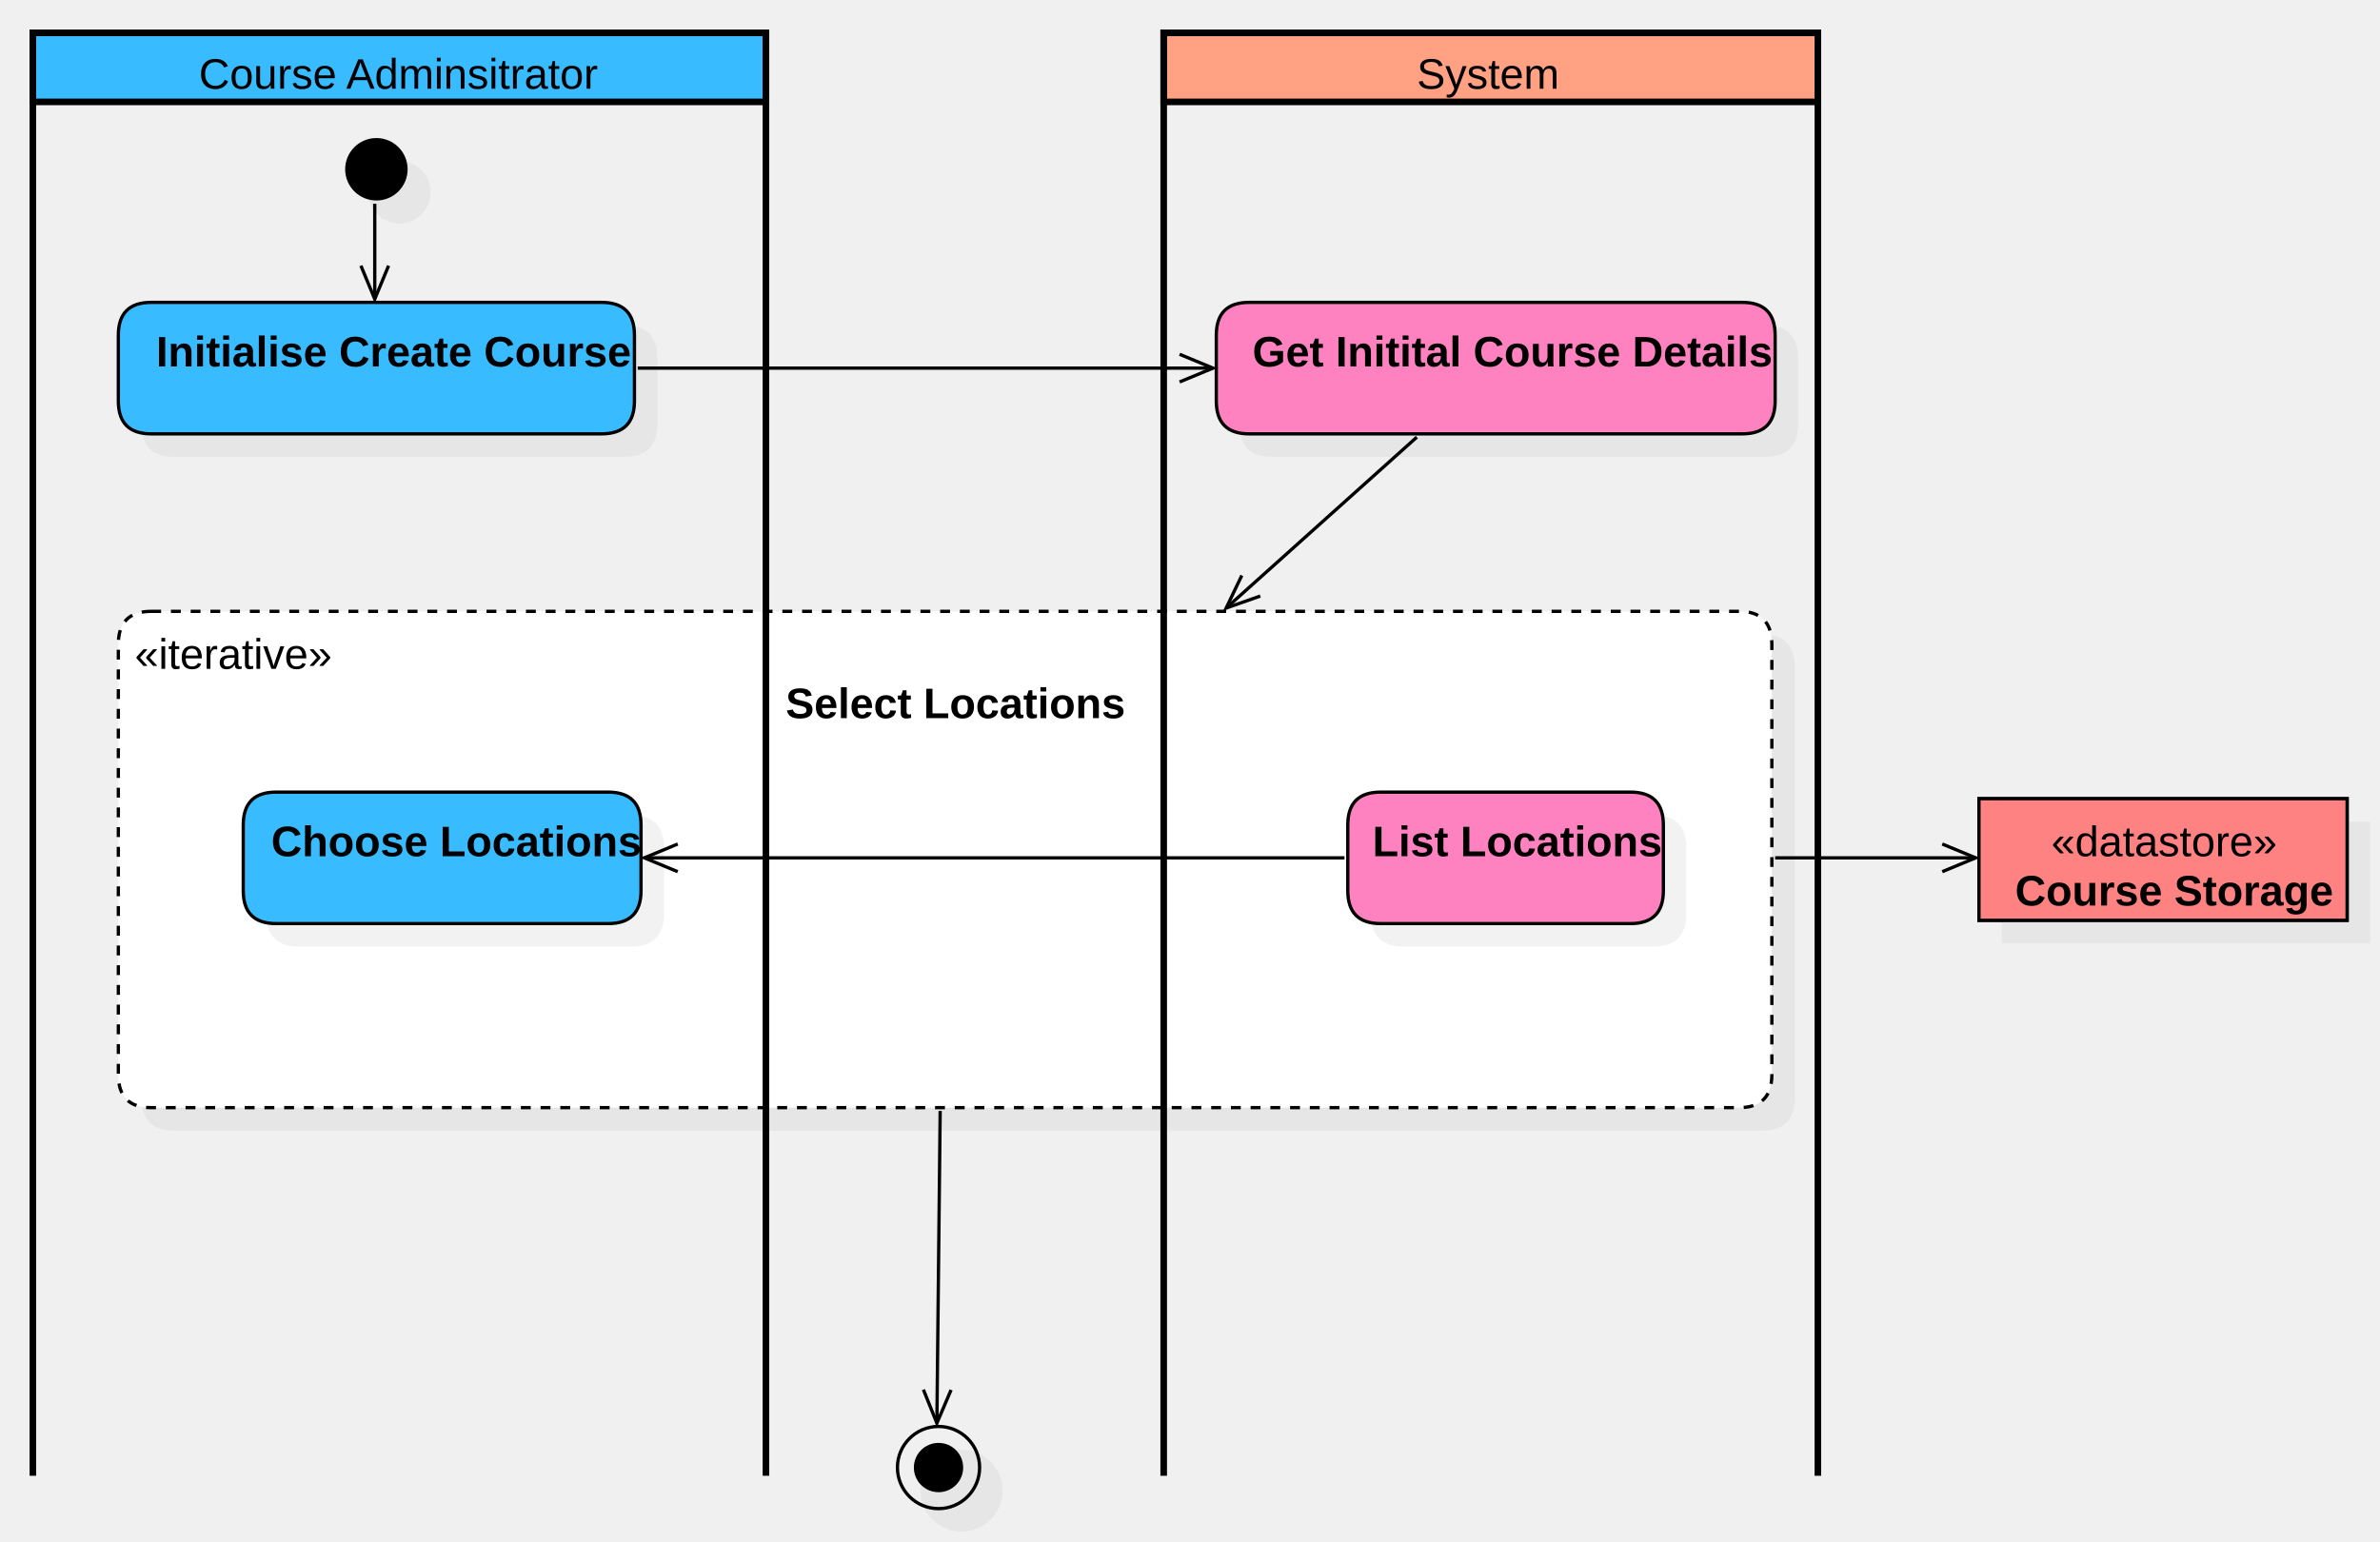
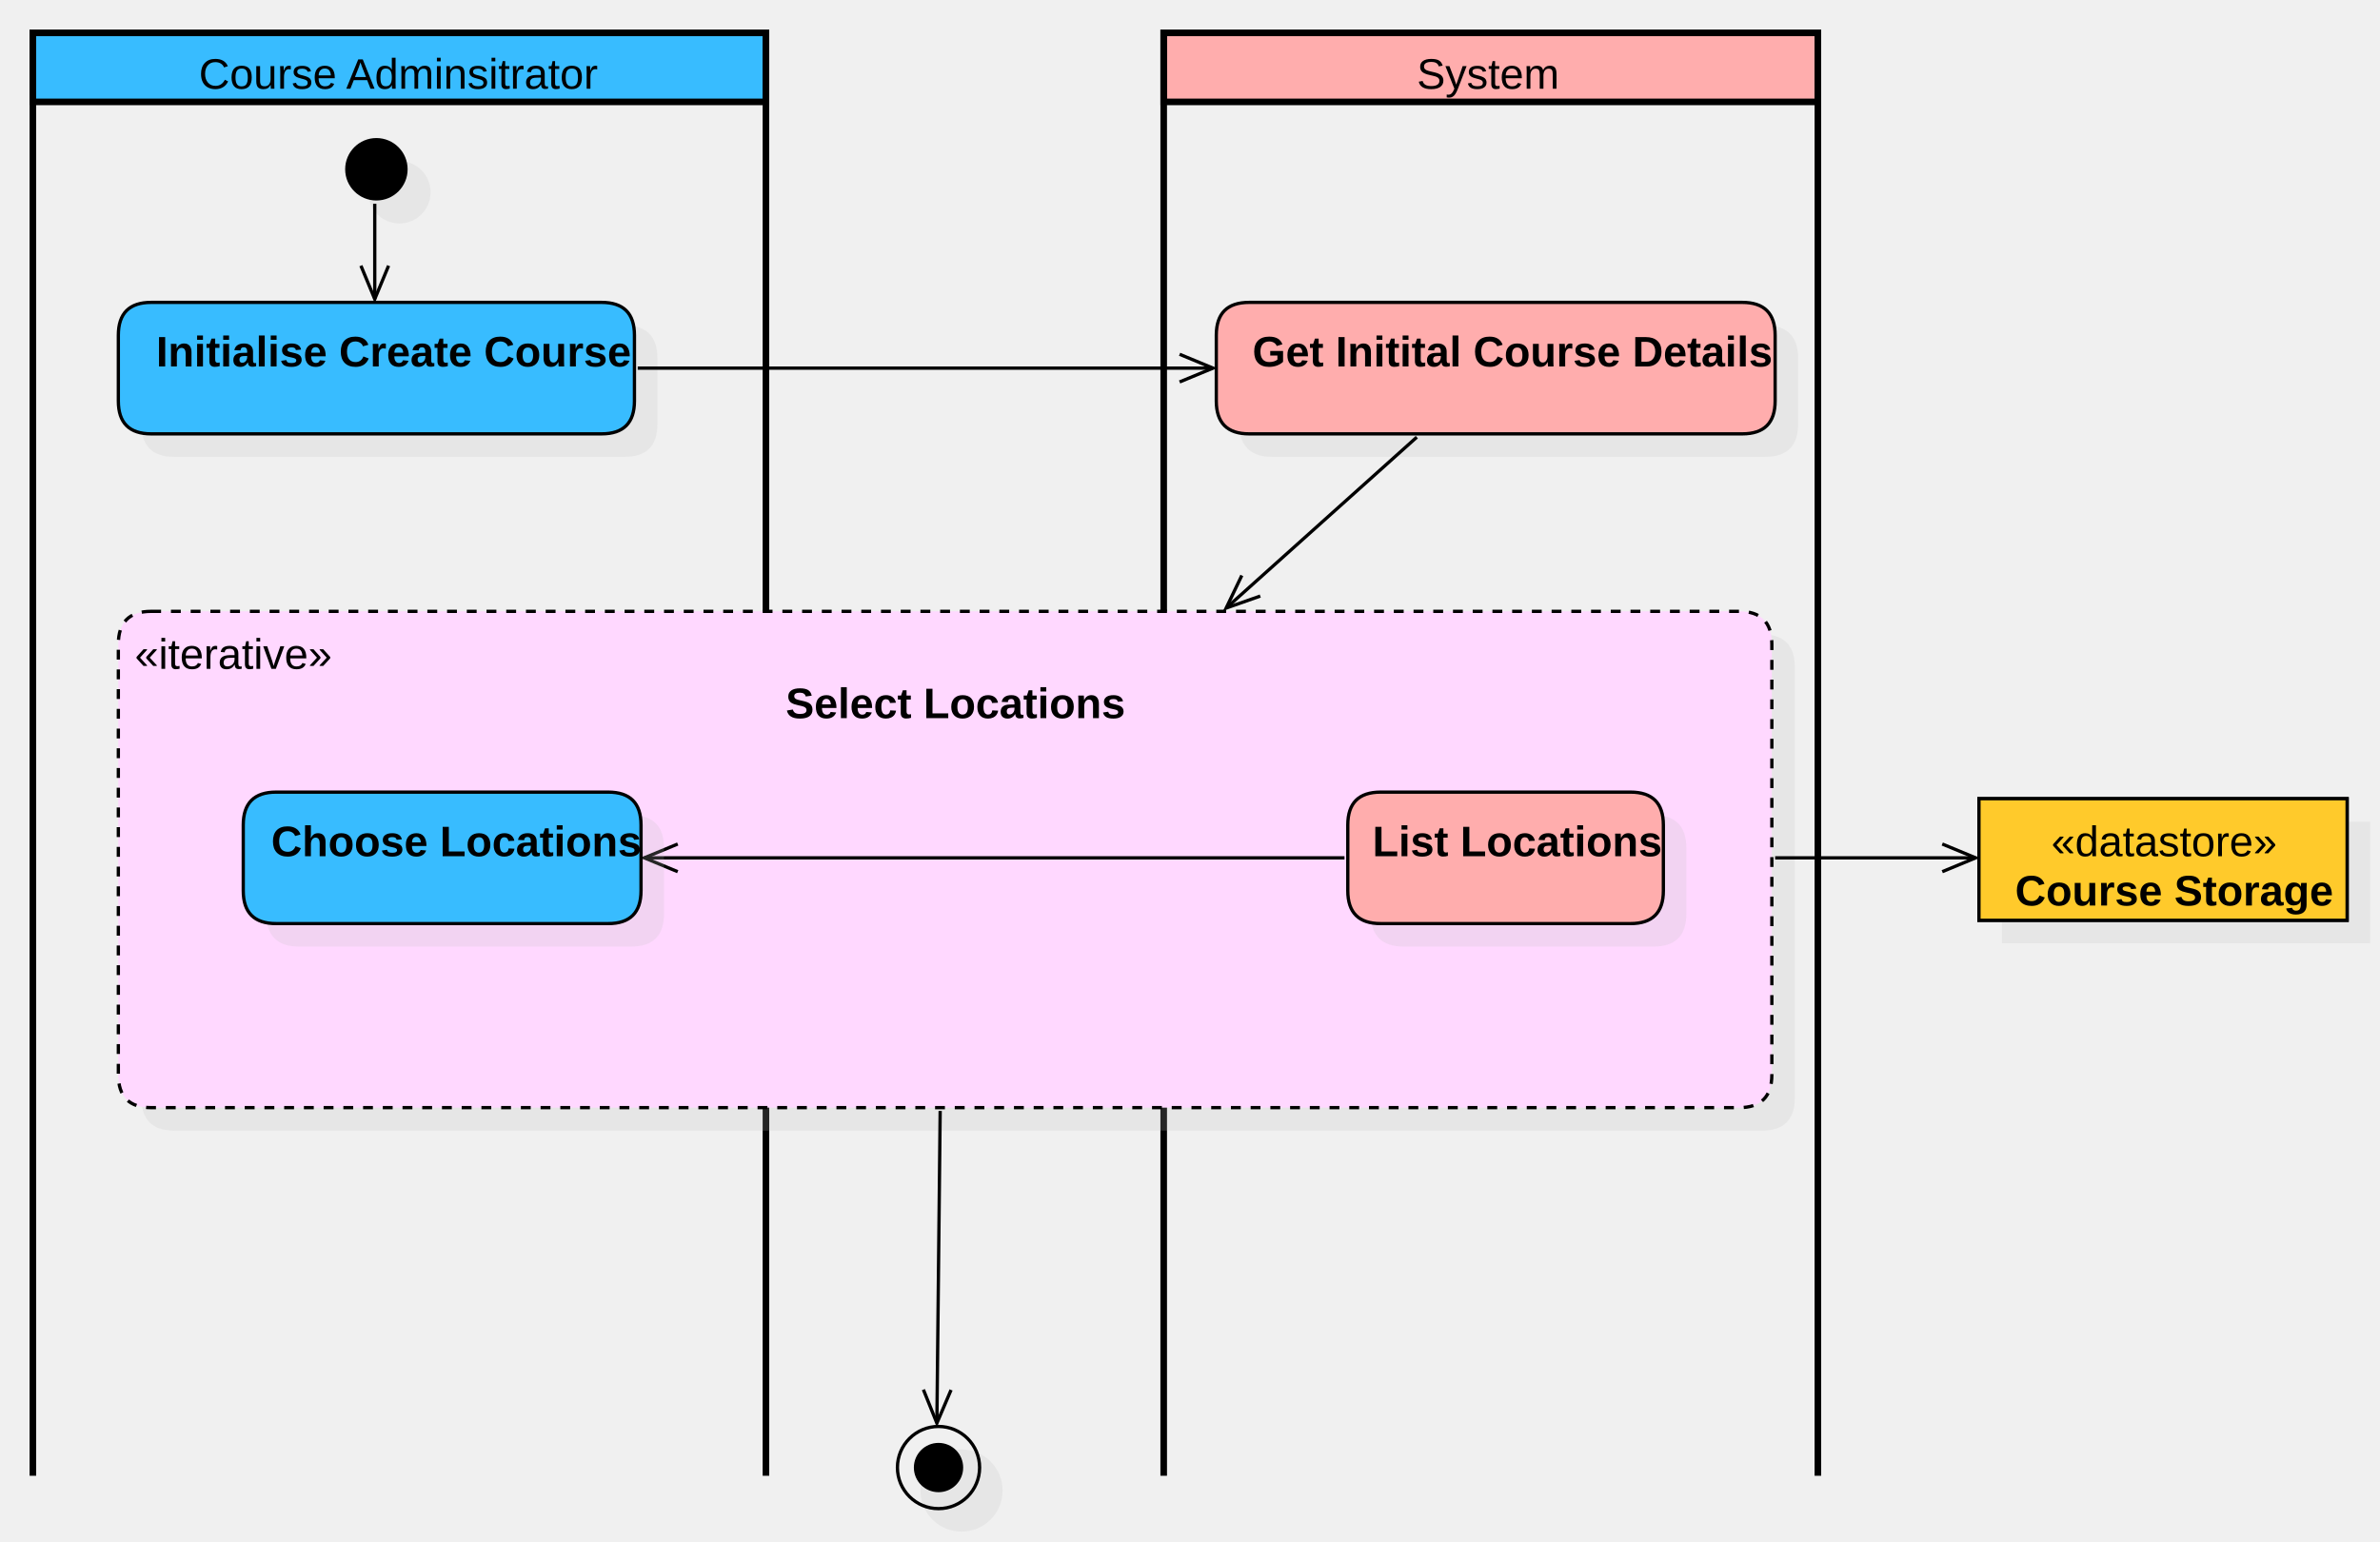
<svg xmlns="http://www.w3.org/2000/svg" version="1.1" width="724" height="469">
  <defs />
  <g>
+     <g transform="translate(-206,-38) scale(1,1)">
+       <rect fill="#ffadad" stroke="none" x="560" y="48" width="199" height="21" />
+     </g>
+     <g transform="translate(-206,-38) scale(1,1)">
+       <path fill="none" stroke="#000000" d="M 560 48 L 759 48 L 759 69 L 560 69 L 560 48 Z Z" stroke-miterlimit="10" stroke-width="2" />
+     </g>
+     <g transform="translate(-206,-38) scale(1,1)">
+       <path fill="none" stroke="#000000" d="M 560 487 L 560 48 L 759 48 L 759 487" stroke-miterlimit="10" stroke-width="2" />
+     </g>
+     <g transform="translate(-206,-38) scale(1,1)">
+       <g>
+         <path fill="none" stroke="none" />
+         <text fill="#000000" stroke="none" font-family="Arial" font-size="13px" font-style="normal" font-weight="normal" text-decoration="none" x="637" y="65">System</text>
+       </g>
+     </g>
+     <g transform="translate(-206,-38) scale(1,1)">
+       <rect fill="#38bcff" stroke="none" x="216" y="48" width="223" height="21" />
+     </g>
+     <g transform="translate(-206,-38) scale(1,1)">
+       <path fill="none" stroke="#000000" d="M 216 48 L 439 48 L 439 69 L 216 69 L 216 48 Z Z" stroke-miterlimit="10" stroke-width="2" />
+     </g>
+     <g transform="translate(-206,-38) scale(1,1)">
+       <path fill="none" stroke="#000000" d="M 216 487 L 216 48 L 439 48 L 439 487" stroke-miterlimit="10" stroke-width="2" />
+     </g>
+     <g transform="translate(-206,-38) scale(1,1)">
+       <g>
+         <path fill="none" stroke="none" />
+         <text fill="#000000" stroke="none" font-family="Arial" font-size="13px" font-style="normal" font-weight="normal" text-decoration="none" x="266.5" y="65">Course Adminsitrator</text>
+       </g>
+     </g>
    <g transform="translate(-206,-38) scale(1,1)">
      <path fill="#C0C0C0" stroke="none" d="M 318 96.5 C 318 91.253 322.253 87 327.5 87 C 332.747 87 337 91.253 337 96.5 C 337 101.747 332.747 106 327.5 106 C 322.253 106 318 101.747 318 96.5 Z" opacity="0.2" />
    </g>
    <g transform="translate(-206,-38) scale(1,1)">
      <path fill="#000000" stroke="none" d="M 311 89.5 C 311 84.253 315.253 80 320.5 80 C 325.747 80 330 84.253 330 89.5 C 330 94.747 325.747 99 320.5 99 C 315.253 99 311 94.747 311 89.5 Z" />
    </g>
    <g transform="translate(-206,-38) scale(1,1)">
      <path fill="#C0C0C0" stroke="none" d="M 259 137 L 396 137 Q 406 137 406 147 L 406 167 Q 406 177 396 177 L 259 177 Q 249 177 249 167 L 249 147 Q 249 137 259 137 Z" opacity="0.2" />
    </g>
    <g transform="translate(-206,-38) scale(1,1)">
      <path fill="#38bcff" stroke="none" d="M 252 130 L 389 130 Q 399 130 399 140 L 399 160 Q 399 170 389 170 L 252 170 Q 242 170 242 160 L 242 140 Q 242 130 252 130 Z" />
    </g>
    <g transform="translate(-206,-38) scale(1,1)">
      <path fill="none" stroke="#000000" d="M 252 130 L 389 130 Q 399 130 399 140 L 399 160 Q 399 170 389 170 L 252 170 Q 242 170 242 160 L 242 140 Q 242 130 252 130 Z" stroke-miterlimit="10" />
    </g>
    <g transform="translate(-206,-38) scale(1,1)">
      <g>
        <path fill="none" stroke="none" />
        <text fill="#000000" stroke="none" font-family="Arial" font-size="13px" font-style="normal" font-weight="bold" text-decoration="none" x="253.5" y="149.5">Initialise Create Course</text>
      </g>
    </g>
    <g transform="translate(-206,-38) scale(1,1)">
      <path fill="#C0C0C0" stroke="none" d="M 593 137 L 743 137 Q 753 137 753 147 L 753 167 Q 753 177 743 177 L 593 177 Q 583 177 583 167 L 583 147 Q 583 137 593 137 Z" opacity="0.2" />
    </g>
    <g transform="translate(-206,-38) scale(1,1)">
-       <path fill="#ff82c0" stroke="none" d="M 586 130 L 736 130 Q 746 130 746 140 L 746 160 Q 746 170 736 170 L 586 170 Q 576 170 576 160 L 576 140 Q 576 130 586 130 Z" />
+       <path fill="#ffadad" stroke="none" d="M 586 130 L 736 130 Q 746 130 746 140 L 746 160 Q 746 170 736 170 L 586 170 Q 576 170 576 160 L 576 140 Q 576 130 586 130 Z" />
    </g>
    <g transform="translate(-206,-38) scale(1,1)">
      <path fill="none" stroke="#000000" d="M 586 130 L 736 130 Q 746 130 746 140 L 746 160 Q 746 170 736 170 L 586 170 Q 576 170 576 160 L 576 140 Q 576 130 586 130 Z" stroke-miterlimit="10" />
    </g>
    <g transform="translate(-206,-38) scale(1,1)">
      <g>
        <path fill="none" stroke="none" />
        <text fill="#000000" stroke="none" font-family="Arial" font-size="13px" font-style="normal" font-weight="bold" text-decoration="none" x="587" y="149.5">Get Initital Course Details</text>
      </g>
    </g>
    <g transform="translate(-206,-38) scale(1,1)">
      <path fill="#C0C0C0" stroke="none" d="M 259 231 L 742 231 Q 752 231 752 241 L 752 372 Q 752 382 742 382 L 259 382 Q 249 382 249 372 L 249 241 Q 249 231 259 231 Z" opacity="0.2" />
    </g>
    <g transform="translate(-206,-38) scale(1,1)">
-       <path fill="#ffffff" stroke="none" d="M 252 224 L 735 224 Q 745 224 745 234 L 745 365 Q 745 375 735 375 L 252 375 Q 242 375 242 365 L 242 234 Q 242 224 252 224 Z" />
+       <path fill="#ffd8ff" stroke="none" d="M 252 224 L 735 224 Q 745 224 745 234 L 745 365 Q 745 375 735 375 L 252 375 Q 242 375 242 365 L 242 234 Q 242 224 252 224 Z" />
    </g>
    <g transform="translate(-206,-38) scale(1,1)">
      <path fill="none" stroke="#000000" d="M 252 224 L 735 224 Q 745 224 745 234 L 745 365 Q 745 375 735 375 L 252 375 Q 242 375 242 365 L 242 234 Q 242 224 252 224 Z" stroke-miterlimit="10" stroke-dasharray="3" />
    </g>
    <g transform="translate(-206,-38) scale(1,1)">
      <g>
        <path fill="none" stroke="none" />
        <text fill="#000000" stroke="none" font-family="Arial" font-size="13px" font-style="normal" font-weight="normal" text-decoration="none" x="247" y="241.5">«iterative»</text>
      </g>
    </g>
    <g transform="translate(-206,-38) scale(1,1)">
      <g>
        <path fill="none" stroke="none" />
        <text fill="#000000" stroke="none" font-family="Arial" font-size="13px" font-style="normal" font-weight="bold" text-decoration="none" x="445" y="256.5">Select Locations</text>
      </g>
    </g>
    <g transform="translate(-206,-38) scale(1,1)">
-       <path fill="#C0C0C0" stroke="none" d="M 633 286 L 709 286 Q 719 286 719 296 L 719 316 Q 719 326 709 326 L 633 326 Q 623 326 623 316 L 623 296 Q 623 286 633 286 Z" opacity="0.2" />
-     </g>
-     <g transform="translate(-206,-38) scale(1,1)">
-       <path fill="#ff82c0" stroke="none" d="M 626 279 L 702 279 Q 712 279 712 289 L 712 309 Q 712 319 702 319 L 626 319 Q 616 319 616 309 L 616 289 Q 616 279 626 279 Z" />
-     </g>
-     <g transform="translate(-206,-38) scale(1,1)">
-       <path fill="none" stroke="#000000" d="M 626 279 L 702 279 Q 712 279 712 289 L 712 309 Q 712 319 702 319 L 626 319 Q 616 319 616 309 L 616 289 Q 616 279 626 279 Z" stroke-miterlimit="10" />
-     </g>
-     <g transform="translate(-206,-38) scale(1,1)">
-       <g>
-         <path fill="none" stroke="none" />
-         <text fill="#000000" stroke="none" font-family="Arial" font-size="13px" font-style="normal" font-weight="bold" text-decoration="none" x="623.5" y="298.5">List Locations</text>
-       </g>
-     </g>
-     <g transform="translate(-206,-38) scale(1,1)">
-       <path fill="#C0C0C0" stroke="none" d="M 297 286 L 398 286 Q 408 286 408 296 L 408 316 Q 408 326 398 326 L 297 326 Q 287 326 287 316 L 287 296 Q 287 286 297 286 Z" opacity="0.2" />
-     </g>
-     <g transform="translate(-206,-38) scale(1,1)">
-       <path fill="#38bcff" stroke="none" d="M 290 279 L 391 279 Q 401 279 401 289 L 401 309 Q 401 319 391 319 L 290 319 Q 280 319 280 309 L 280 289 Q 280 279 290 279 Z" />
-     </g>
-     <g transform="translate(-206,-38) scale(1,1)">
-       <path fill="none" stroke="#000000" d="M 290 279 L 391 279 Q 401 279 401 289 L 401 309 Q 401 319 391 319 L 290 319 Q 280 319 280 309 L 280 289 Q 280 279 290 279 Z" stroke-miterlimit="10" />
-     </g>
-     <g transform="translate(-206,-38) scale(1,1)">
-       <g>
-         <path fill="none" stroke="none" />
-         <text fill="#000000" stroke="none" font-family="Arial" font-size="13px" font-style="normal" font-weight="bold" text-decoration="none" x="288.5" y="298.5">Choose Locations</text>
-       </g>
-     </g>
-     <g transform="translate(-206,-38) scale(1,1)">
      <rect fill="#C0C0C0" stroke="none" x="815" y="288" width="112" height="37" opacity="0.2" />
    </g>
    <g transform="translate(-206,-38) scale(1,1)">
-       <rect fill="#ff8282" stroke="none" x="808" y="281" width="112" height="37" />
+       <rect fill="#ffca2b" stroke="none" x="808" y="281" width="112" height="37" />
    </g>
    <g transform="translate(-206,-38) scale(1,1)">
      <path fill="none" stroke="#000000" d="M 808 281 L 920 281 L 920 318 L 808 318 L 808 281 Z Z" stroke-miterlimit="10" />
    </g>
    <g transform="translate(-206,-38) scale(1,1)">
-       <rect fill="#ff8282" stroke="none" x="808" y="281" width="112" height="37" />
+       <rect fill="#ffca2b" stroke="none" x="808" y="281" width="112" height="37" />
    </g>
    <g transform="translate(-206,-38) scale(1,1)">
      <path fill="none" stroke="#000000" d="M 808 281 L 920 281 L 920 318 L 808 318 L 808 281 Z Z" stroke-miterlimit="10" />
    </g>
    <g transform="translate(-206,-38) scale(1,1)">
      <g>
        <path fill="none" stroke="none" />
        <text fill="#000000" stroke="none" font-family="Arial" font-size="13px" font-style="normal" font-weight="normal" text-decoration="none" x="830" y="298.5">«datastore»</text>
      </g>
    </g>
    <g transform="translate(-206,-38) scale(1,1)">
      <g>
        <path fill="none" stroke="none" />
        <text fill="#000000" stroke="none" font-family="Arial" font-size="13px" font-style="normal" font-weight="bold" text-decoration="none" x="819" y="313.5">Course Storage</text>
      </g>
    </g>
    <g transform="translate(-206,-38) scale(1,1)">
      <path fill="none" stroke="#000000" d="M 320 100 L 320 129" stroke-miterlimit="10" />
    </g>
    <g transform="translate(-206,-38) scale(1,1)">
      <path fill="none" stroke="#000000" d="M 315.79 118.837 L 320 129 L 324.21 118.837" stroke-miterlimit="10" />
    </g>
    <g transform="translate(-206,-38) scale(1,1)">
      <path fill="none" stroke="#000000" d="M 400 150 L 575 150" stroke-miterlimit="10" />
    </g>
    <g transform="translate(-206,-38) scale(1,1)">
      <path fill="none" stroke="#000000" d="M 564.837 154.21 L 575 150 L 564.837 145.79" stroke-miterlimit="10" />
    </g>
    <g transform="translate(-206,-38) scale(1,1)">
      <path fill="none" stroke="#000000" d="M 637 171 L 579 223" stroke-miterlimit="10" />
    </g>
    <g transform="translate(-206,-38) scale(1,1)">
      <path fill="none" stroke="#000000" d="M 583.757 213.082 L 579 223 L 589.377 219.35" stroke-miterlimit="10" />
    </g>
    <g transform="translate(-206,-38) scale(1,1)">
      <path fill="none" stroke="#000000" d="M 615 299 L 402 299" stroke-miterlimit="10" />
    </g>
    <g transform="translate(-206,-38) scale(1,1)">
      <path fill="none" stroke="#000000" d="M 412.163 294.79 L 402 299 L 412.163 303.21" stroke-miterlimit="10" />
    </g>
    <g transform="translate(-206,-38) scale(1,1)">
      <path fill="none" stroke="#000000" d="M 746 299 L 807 299" stroke-miterlimit="10" />
    </g>
    <g transform="translate(-206,-38) scale(1,1)">
      <path fill="none" stroke="#000000" d="M 796.837 303.21 L 807 299 L 796.837 294.79" stroke-miterlimit="10" />
    </g>
    <g transform="translate(-206,-38) scale(1,1)">
      <path fill="#C0C0C0" stroke="none" d="M 486 491.5 C 486 484.596 491.596 479 498.5 479 C 505.404 479 511 484.596 511 491.5 C 511 498.404 505.404 504 498.5 504 C 491.596 504 486 498.404 486 491.5 Z" opacity="0.2" />
    </g>
    <g transform="translate(-206,-38) scale(1,1)">
      <path fill="none" stroke="#000000" d="M 479 484.5 C 479 477.596 484.596 472 491.5 472 C 498.404 472 504 477.596 504 484.5 C 504 491.404 498.404 497 491.5 497 C 484.596 497 479 491.404 479 484.5 Z" stroke-miterlimit="10" />
    </g>
    <g transform="translate(-206,-38) scale(1,1)">
      <path fill="#000000" stroke="none" d="M 484 484.5 C 484 480.358 487.358 477 491.5 477 C 495.642 477 499 480.358 499 484.5 C 499 488.642 495.642 492 491.5 492 C 487.358 492 484 488.642 484 484.5 Z" />
    </g>
    <g transform="translate(-206,-38) scale(1,1)">
      <path fill="none" stroke="#000000" d="M 492 376 L 491 471" stroke-miterlimit="10" />
    </g>
    <g transform="translate(-206,-38) scale(1,1)">
      <path fill="none" stroke="#000000" d="M 486.898 460.794 L 491 471 L 495.316 460.882" stroke-miterlimit="10" />
    </g>
    <g transform="translate(-206,-38) scale(1,1)">
-       <rect fill="#38bcff" stroke="none" x="216" y="48" width="223" height="21" />
+       <path fill="#C0C0C0" stroke="none" d="M 297 286 L 398 286 Q 408 286 408 296 L 408 316 Q 408 326 398 326 L 297 326 Q 287 326 287 316 L 287 296 Q 287 286 297 286 Z" opacity="0.2" />
    </g>
    <g transform="translate(-206,-38) scale(1,1)">
-       <path fill="none" stroke="#000000" d="M 216 48 L 439 48 L 439 69 L 216 69 L 216 48 Z Z" stroke-miterlimit="10" stroke-width="2" />
+       <path fill="#38bcff" stroke="none" d="M 290 279 L 391 279 Q 401 279 401 289 L 401 309 Q 401 319 391 319 L 290 319 Q 280 319 280 309 L 280 289 Q 280 279 290 279 Z" />
    </g>
    <g transform="translate(-206,-38) scale(1,1)">
-       <path fill="none" stroke="#000000" d="M 216 487 L 216 48 L 439 48 L 439 487" stroke-miterlimit="10" stroke-width="2" />
+       <path fill="none" stroke="#000000" d="M 290 279 L 391 279 Q 401 279 401 289 L 401 309 Q 401 319 391 319 L 290 319 Q 280 319 280 309 L 280 289 Q 280 279 290 279 Z" stroke-miterlimit="10" />
    </g>
    <g transform="translate(-206,-38) scale(1,1)">
      <g>
        <path fill="none" stroke="none" />
-         <text fill="#000000" stroke="none" font-family="Arial" font-size="13px" font-style="normal" font-weight="normal" text-decoration="none" x="266.5" y="65">Course Adminsitrator</text>
+         <text fill="#000000" stroke="none" font-family="Arial" font-size="13px" font-style="normal" font-weight="bold" text-decoration="none" x="288.5" y="298.5">Choose Locations</text>
      </g>
    </g>
    <g transform="translate(-206,-38) scale(1,1)">
-       <rect fill="#ffa182" stroke="none" x="560" y="48" width="199" height="21" />
+       <path fill="#C0C0C0" stroke="none" d="M 633 286 L 709 286 Q 719 286 719 296 L 719 316 Q 719 326 709 326 L 633 326 Q 623 326 623 316 L 623 296 Q 623 286 633 286 Z" opacity="0.2" />
    </g>
    <g transform="translate(-206,-38) scale(1,1)">
-       <path fill="none" stroke="#000000" d="M 560 48 L 759 48 L 759 69 L 560 69 L 560 48 Z Z" stroke-miterlimit="10" stroke-width="2" />
+       <path fill="#ffadad" stroke="none" d="M 626 279 L 702 279 Q 712 279 712 289 L 712 309 Q 712 319 702 319 L 626 319 Q 616 319 616 309 L 616 289 Q 616 279 626 279 Z" />
    </g>
    <g transform="translate(-206,-38) scale(1,1)">
-       <path fill="none" stroke="#000000" d="M 560 487 L 560 48 L 759 48 L 759 487" stroke-miterlimit="10" stroke-width="2" />
+       <path fill="none" stroke="#000000" d="M 626 279 L 702 279 Q 712 279 712 289 L 712 309 Q 712 319 702 319 L 626 319 Q 616 319 616 309 L 616 289 Q 616 279 626 279 Z" stroke-miterlimit="10" />
    </g>
    <g transform="translate(-206,-38) scale(1,1)">
      <g>
        <path fill="none" stroke="none" />
-         <text fill="#000000" stroke="none" font-family="Arial" font-size="13px" font-style="normal" font-weight="normal" text-decoration="none" x="637" y="65">System</text>
+         <text fill="#000000" stroke="none" font-family="Arial" font-size="13px" font-style="normal" font-weight="bold" text-decoration="none" x="623.5" y="298.5">List Locations</text>
      </g>
    </g>
  </g>
</svg>
